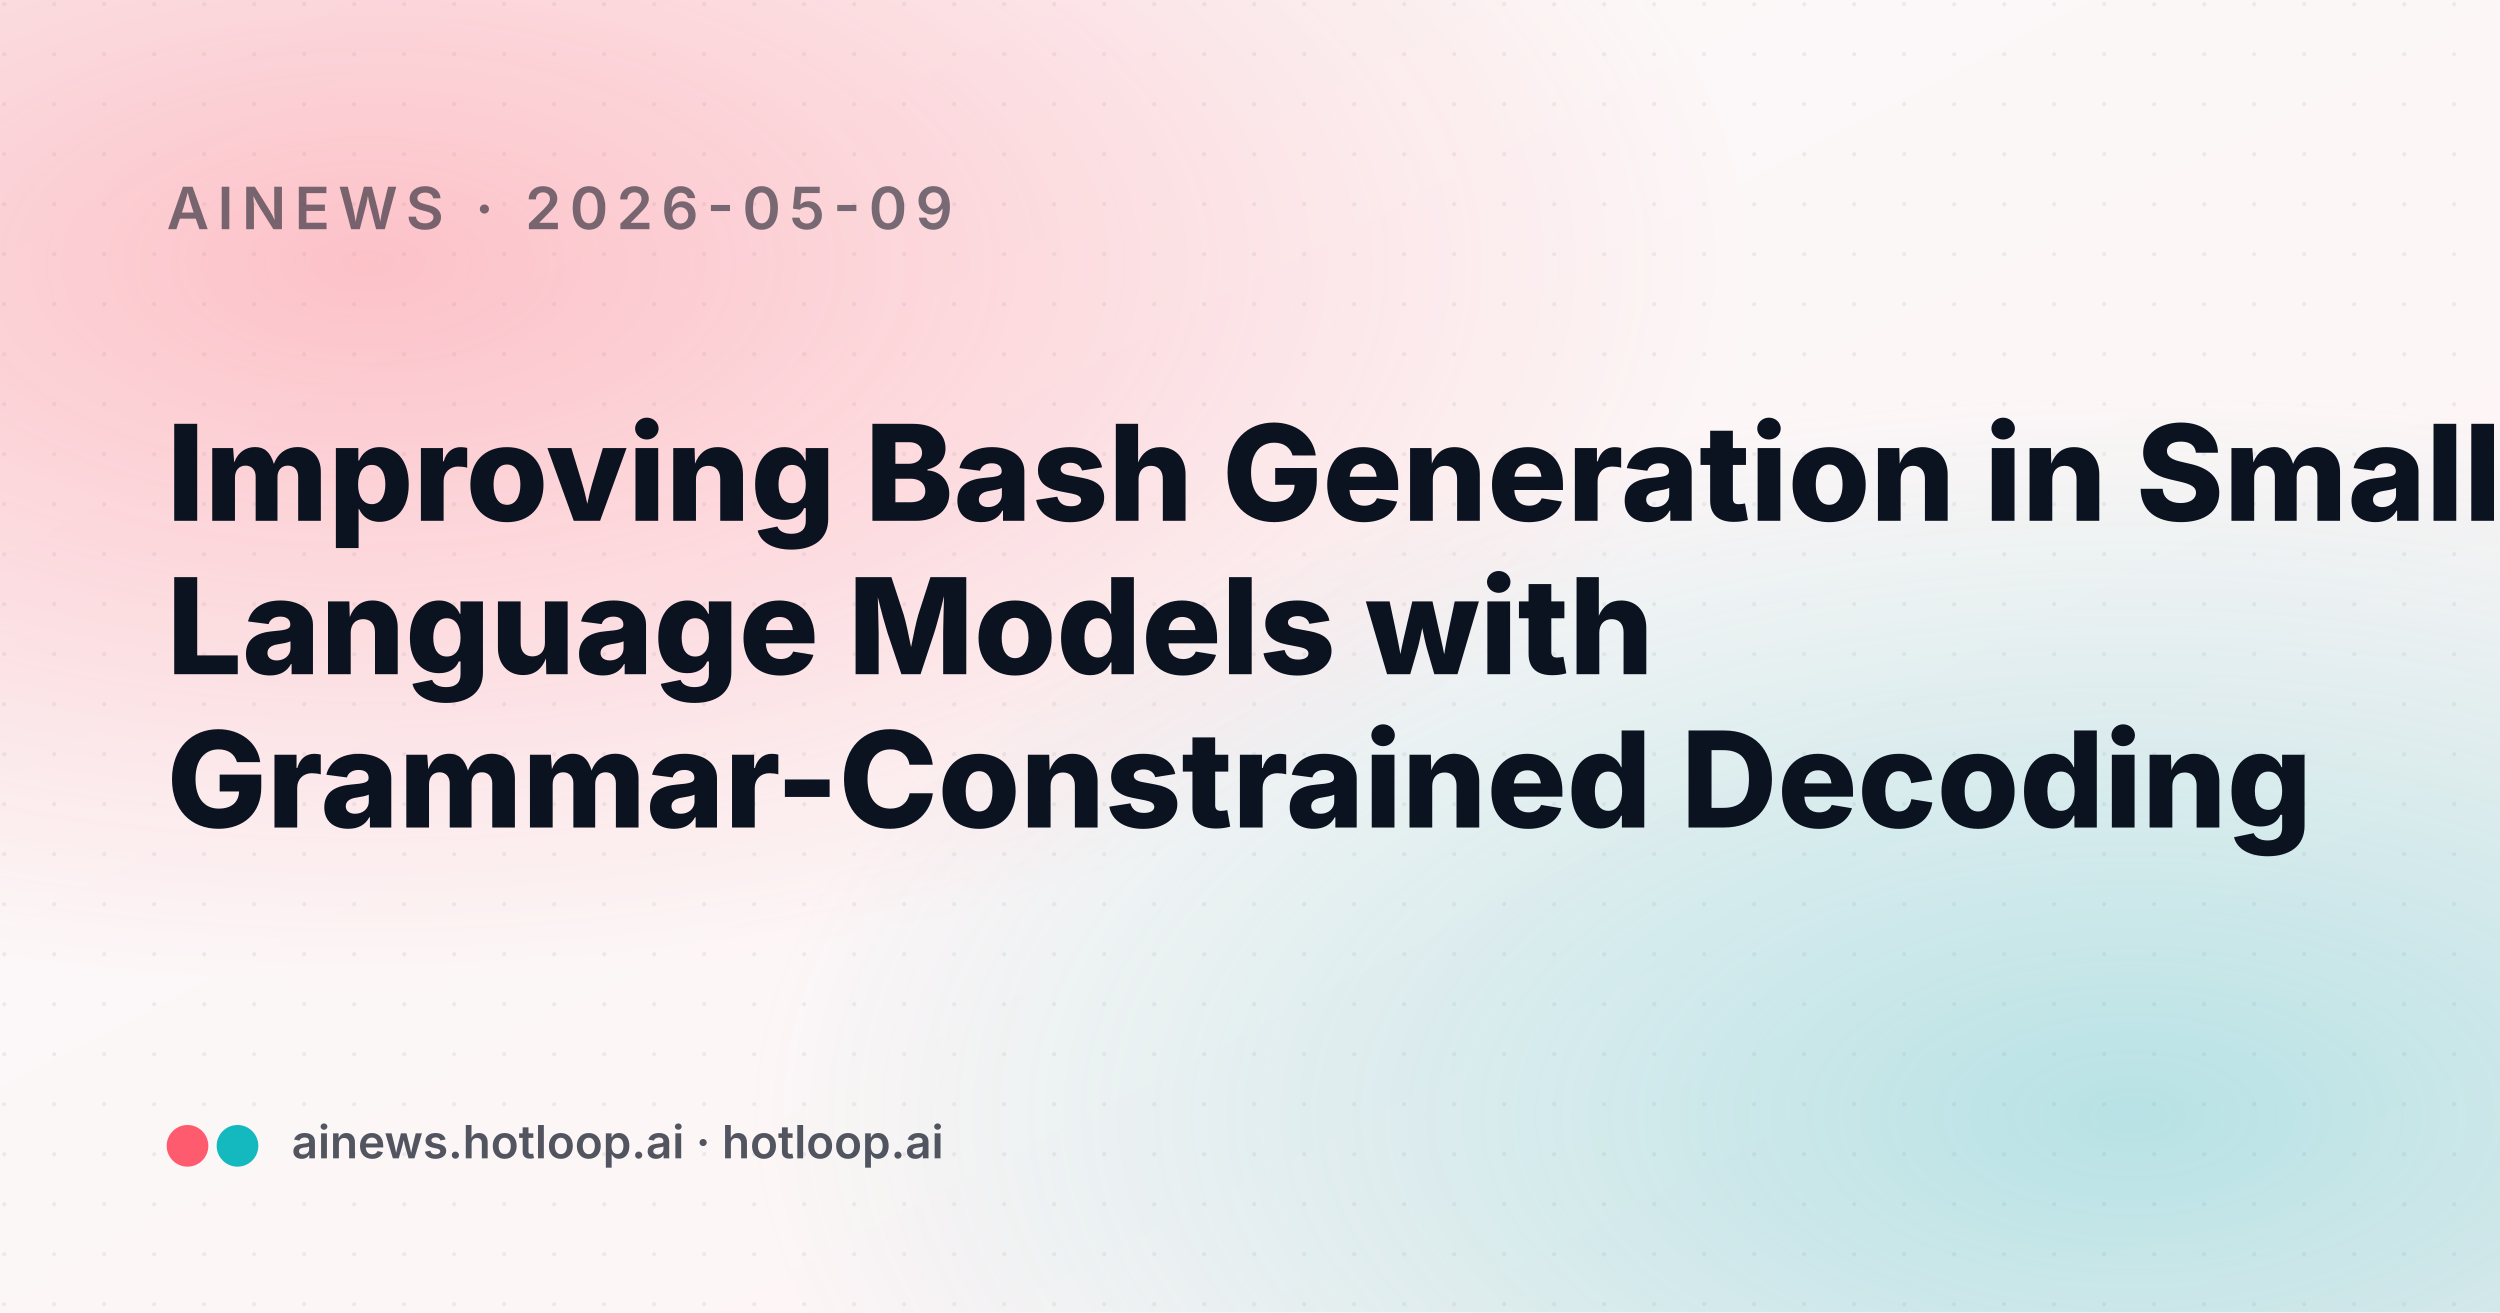
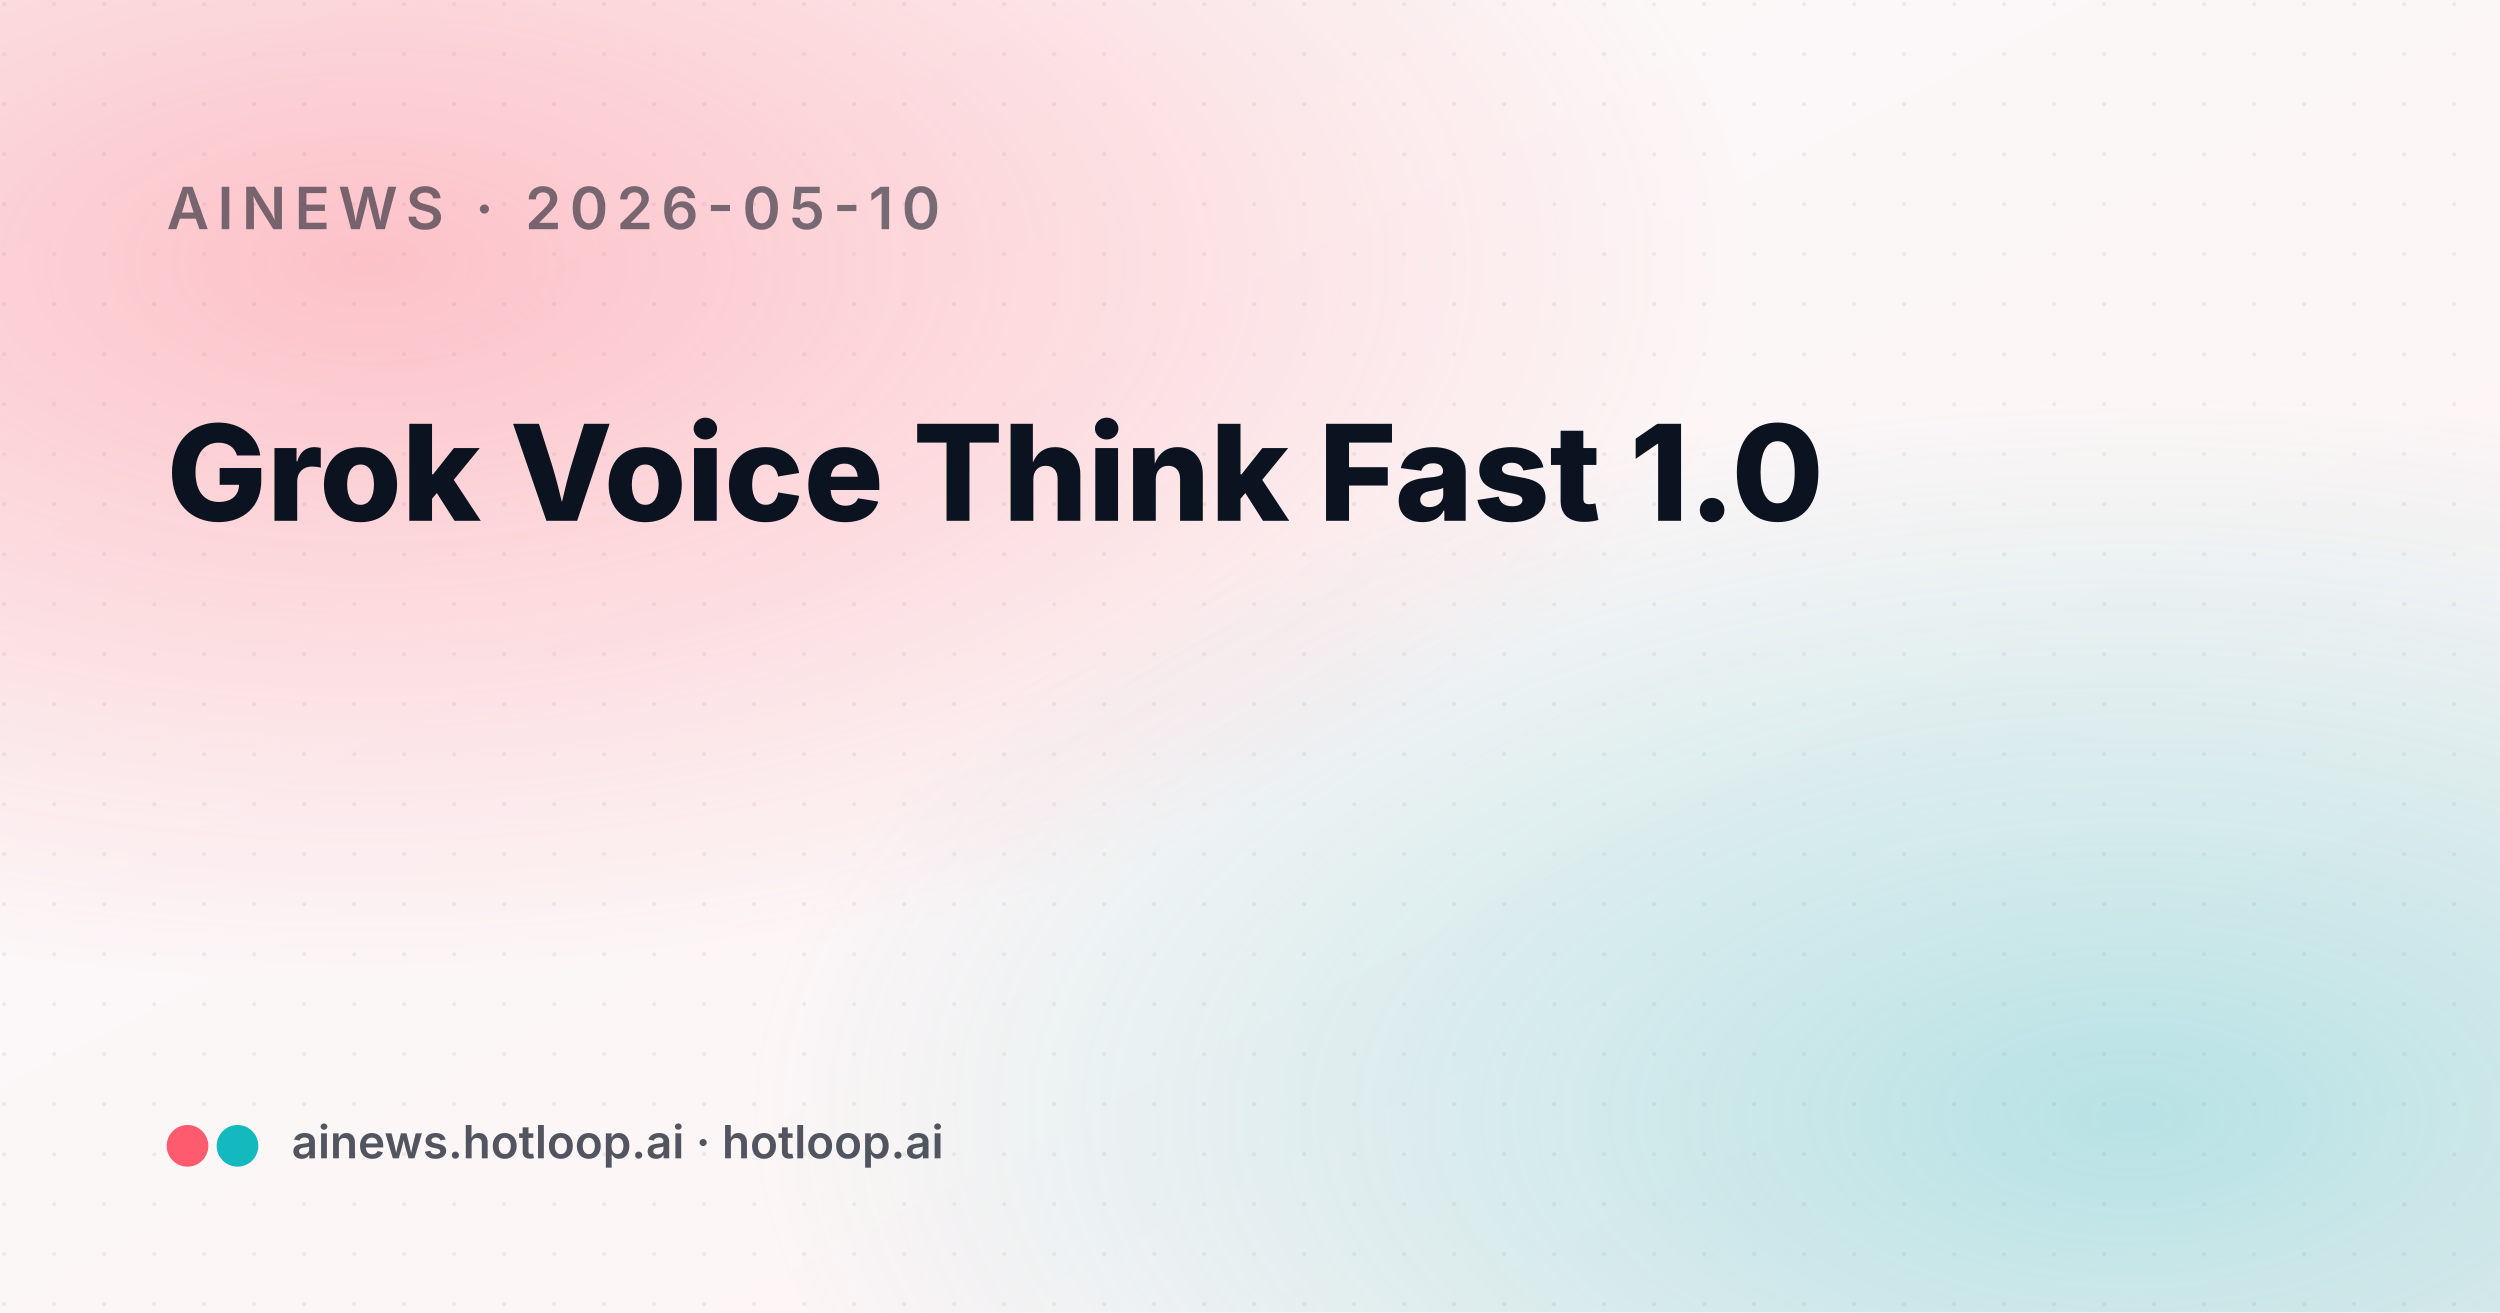
<svg xmlns="http://www.w3.org/2000/svg" viewBox="0 0 1200 630" width="1200" height="630">
  <defs>
    <linearGradient id="bg" x1="0" y1="0" x2="1" y2="1">
      <stop offset="0%" stop-color="#FAFAFA" />
      <stop offset="100%" stop-color="#FFF3F4" />
    </linearGradient>
    <radialGradient id="rose" cx="15%" cy="20%" r="55%">
      <stop offset="0%" stop-color="#FF5B6E" stop-opacity="0.35" />
      <stop offset="100%" stop-color="#FF5B6E" stop-opacity="0" />
    </radialGradient>
    <radialGradient id="teal" cx="85%" cy="85%" r="55%">
      <stop offset="0%" stop-color="#14B8BF" stop-opacity="0.30" />
      <stop offset="100%" stop-color="#14B8BF" stop-opacity="0" />
    </radialGradient>
    <pattern id="dots" x="0" y="0" width="24" height="24" patternUnits="userSpaceOnUse">
      <circle cx="2" cy="2" r="1" fill="#0B1220" fill-opacity="0.06" />
    </pattern>
  </defs>
  <rect width="1200" height="630" fill="url(#bg)" />
  <rect width="1200" height="630" fill="url(#dots)" />
  <rect width="1200" height="630" fill="url(#rose)" />
  <rect width="1200" height="630" fill="url(#teal)" />
  <g font-family="-apple-system, 'SF Pro Display', 'Inter', system-ui, sans-serif">
-     <text x="80" y="110" font-size="28" font-weight="600" fill="#0B1220" fill-opacity="0.55" letter-spacing="4">AINEWS · 2026-05-09</text>
+     <text x="80" y="110" font-size="28" font-weight="600" fill="#0B1220" fill-opacity="0.55" letter-spacing="4">AINEWS · 2026-05-10</text>
    <text x="80" y="250" font-size="64" font-weight="800" fill="#0B1220" style="line-height:1.15">
-       <tspan x="80" dy="0">Improving Bash Generation in Small</tspan>
-       <tspan x="80" dy="1.15em">Language Models with</tspan>
-       <tspan x="80" dy="1.15em">Grammar-Constrained Decoding</tspan>
+       <tspan x="80" dy="0">Grok Voice Think Fast 1.0</tspan>
    </text>
    <g transform="translate(80, 540)">
      <circle cx="10" cy="10" r="10" fill="#FF5B6E" />
      <circle cx="34" cy="10" r="10" fill="#14B8BF" />
      <text x="60" y="16" font-size="22" font-weight="600" fill="#0B1220" fill-opacity="0.7">ainews.hotloop.ai · hotloop.ai</text>
    </g>
  </g>
</svg>
